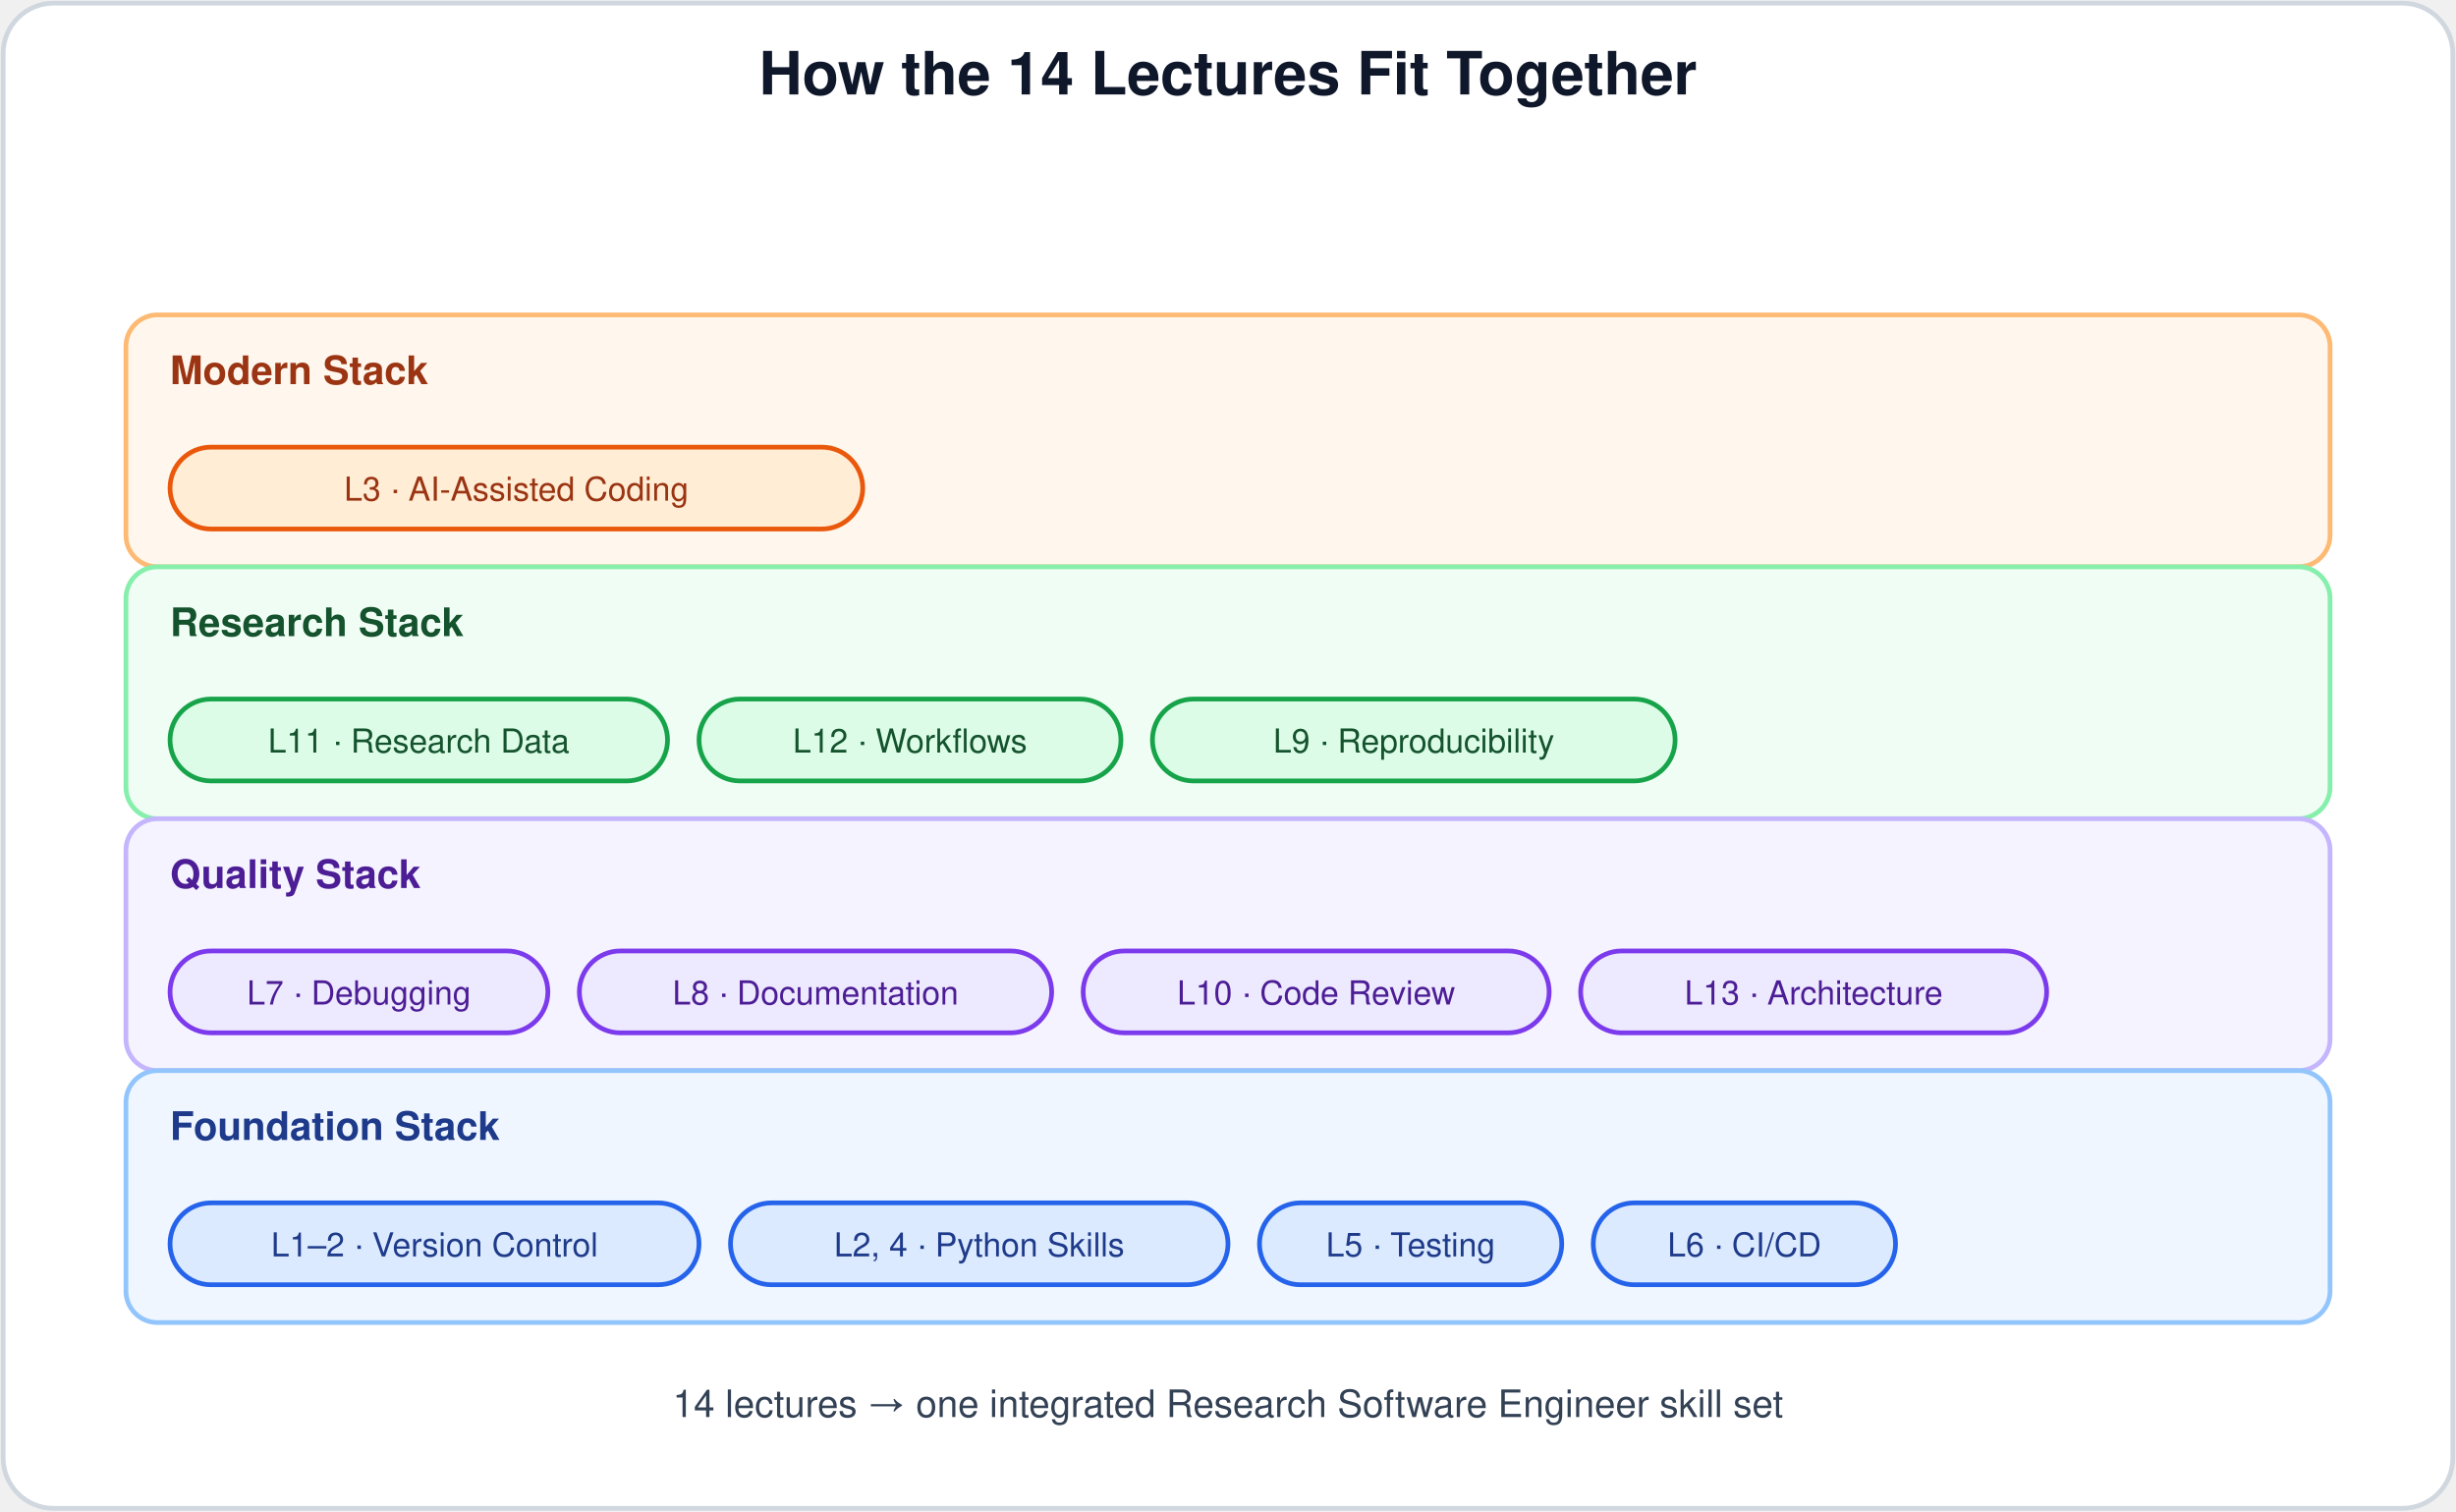
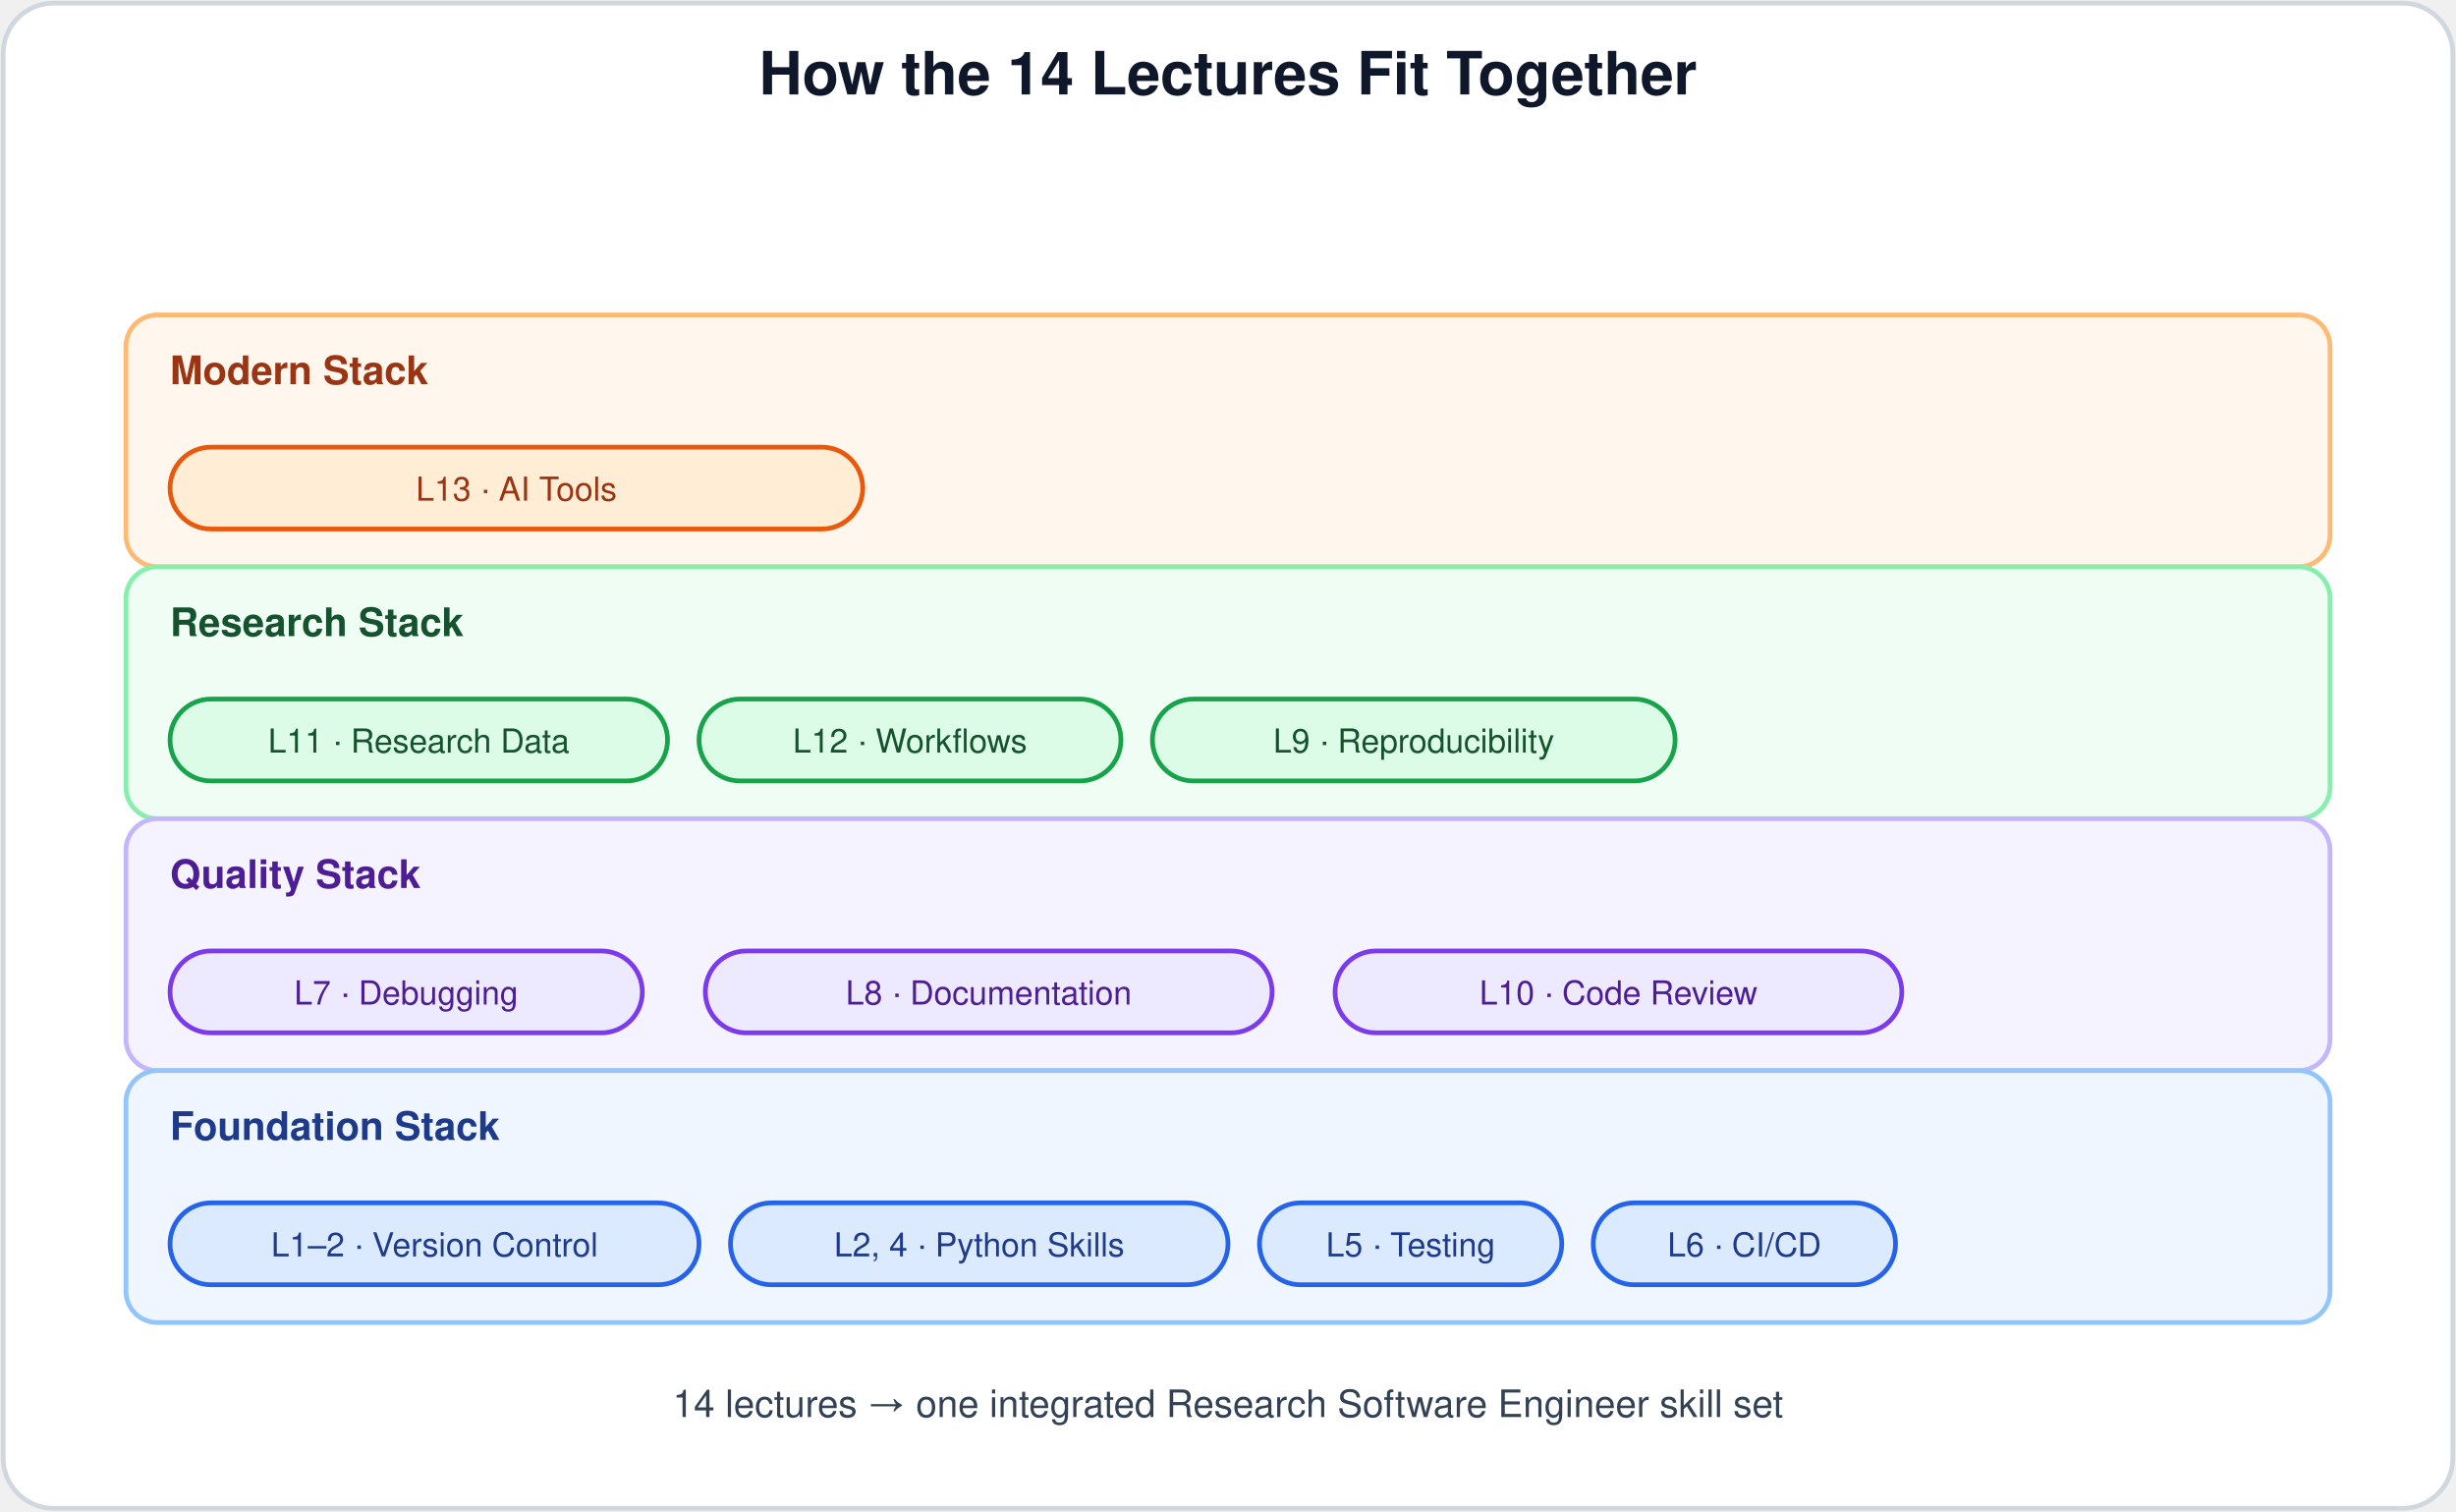
- <svg xmlns="http://www.w3.org/2000/svg" viewBox="0 0 780 480" role="img" aria-label="The fourteen lectures grouped into four stacks: a Foundation Stack of version control, Python skills, testing and CI/CD; a Quality Stack of debugging, documentation, code review and architecture; a Research Stack of research data, workflows and reproducibility; and a Modern Stack of AI-assisted coding on top.">
+ <svg xmlns="http://www.w3.org/2000/svg" viewBox="0 0 780 480" role="img" aria-label="The fourteen lectures grouped into four stacks: a Foundation Stack of version control, Python skills, testing and CI/CD; a Quality Stack of debugging, documentation and code review; a Research Stack of research data, workflows and reproducibility; and a Modern Stack of AI tools on top.">
  <rect x="1" y="1" width="778" height="478" rx="16" fill="#ffffff" stroke="#d0d7de" stroke-width="1.5" />
  <text x="390" y="30" text-anchor="middle" font-family="Helvetica, Arial, sans-serif" font-size="19" font-weight="700" fill="#0f172a">How the 14 Lectures Fit Together</text>
  <rect x="40" y="100" width="700" height="80" rx="10" fill="#fff7ed" stroke="#fdba74" stroke-width="1.5" />
  <text x="54" y="122" font-family="Helvetica, Arial, sans-serif" font-size="12.5" font-weight="700" fill="#9a3412">Modern Stack</text>
  <rect x="54" y="142" width="220" height="26" rx="13" fill="#ffedd5" stroke="#ea580c" stroke-width="1.5" />
-   <text x="164" y="159" text-anchor="middle" font-family="Helvetica, Arial, sans-serif" font-size="10.5" fill="#9a3412">L3 · AI-Assisted Coding</text>
+   <text x="164" y="159" text-anchor="middle" font-family="Helvetica, Arial, sans-serif" font-size="10.5" fill="#9a3412">L13 · AI Tools</text>
  <rect x="40" y="180" width="700" height="80" rx="10" fill="#f0fdf4" stroke="#86efac" stroke-width="1.5" />
  <text x="54" y="202" font-family="Helvetica, Arial, sans-serif" font-size="12.5" font-weight="700" fill="#14532d">Research Stack</text>
  <rect x="54" y="222" width="158" height="26" rx="13" fill="#dcfce7" stroke="#16a34a" stroke-width="1.5" />
  <text x="133" y="239" text-anchor="middle" font-family="Helvetica, Arial, sans-serif" font-size="10.5" fill="#14532d">L11 · Research Data</text>
  <rect x="222" y="222" width="134" height="26" rx="13" fill="#dcfce7" stroke="#16a34a" stroke-width="1.5" />
  <text x="289" y="239" text-anchor="middle" font-family="Helvetica, Arial, sans-serif" font-size="10.5" fill="#14532d">L12 · Workflows</text>
  <rect x="366" y="222" width="166" height="26" rx="13" fill="#dcfce7" stroke="#16a34a" stroke-width="1.5" />
  <text x="449" y="239" text-anchor="middle" font-family="Helvetica, Arial, sans-serif" font-size="10.5" fill="#14532d">L9 · Reproducibility</text>
  <rect x="40" y="260" width="700" height="80" rx="10" fill="#f5f3ff" stroke="#c4b5fd" stroke-width="1.5" />
  <text x="54" y="282" font-family="Helvetica, Arial, sans-serif" font-size="12.5" font-weight="700" fill="#4c1d95">Quality Stack</text>
-   <rect x="54" y="302" width="120" height="26" rx="13" fill="#ede9fe" stroke="#7c3aed" stroke-width="1.5" />
-   <text x="114" y="319" text-anchor="middle" font-family="Helvetica, Arial, sans-serif" font-size="10.5" fill="#4c1d95">L7 · Debugging</text>
-   <rect x="184" y="302" width="150" height="26" rx="13" fill="#ede9fe" stroke="#7c3aed" stroke-width="1.5" />
-   <text x="259" y="319" text-anchor="middle" font-family="Helvetica, Arial, sans-serif" font-size="10.5" fill="#4c1d95">L8 · Documentation</text>
-   <rect x="344" y="302" width="148" height="26" rx="13" fill="#ede9fe" stroke="#7c3aed" stroke-width="1.5" />
-   <text x="418" y="319" text-anchor="middle" font-family="Helvetica, Arial, sans-serif" font-size="10.5" fill="#4c1d95">L10 · Code Review</text>
-   <rect x="502" y="302" width="148" height="26" rx="13" fill="#ede9fe" stroke="#7c3aed" stroke-width="1.5" />
-   <text x="576" y="319" text-anchor="middle" font-family="Helvetica, Arial, sans-serif" font-size="10.5" fill="#4c1d95">L13 · Architecture</text>
+   <rect x="54" y="302" width="150" height="26" rx="13" fill="#ede9fe" stroke="#7c3aed" stroke-width="1.5" />
+   <text x="129" y="319" text-anchor="middle" font-family="Helvetica, Arial, sans-serif" font-size="10.5" fill="#4c1d95">L7 · Debugging</text>
+   <rect x="224" y="302" width="180" height="26" rx="13" fill="#ede9fe" stroke="#7c3aed" stroke-width="1.5" />
+   <text x="314" y="319" text-anchor="middle" font-family="Helvetica, Arial, sans-serif" font-size="10.5" fill="#4c1d95">L8 · Documentation</text>
+   <rect x="424" y="302" width="180" height="26" rx="13" fill="#ede9fe" stroke="#7c3aed" stroke-width="1.5" />
+   <text x="514" y="319" text-anchor="middle" font-family="Helvetica, Arial, sans-serif" font-size="10.5" fill="#4c1d95">L10 · Code Review</text>
  <rect x="40" y="340" width="700" height="80" rx="10" fill="#eff6ff" stroke="#93c5fd" stroke-width="1.5" />
  <text x="54" y="362" font-family="Helvetica, Arial, sans-serif" font-size="12.5" font-weight="700" fill="#1e3a8a">Foundation Stack</text>
  <rect x="54" y="382" width="168" height="26" rx="13" fill="#dbeafe" stroke="#2563eb" stroke-width="1.5" />
  <text x="138" y="399" text-anchor="middle" font-family="Helvetica, Arial, sans-serif" font-size="10.5" fill="#1e3a8a">L1–2 · Version Control</text>
  <rect x="232" y="382" width="158" height="26" rx="13" fill="#dbeafe" stroke="#2563eb" stroke-width="1.5" />
  <text x="311" y="399" text-anchor="middle" font-family="Helvetica, Arial, sans-serif" font-size="10.5" fill="#1e3a8a">L2, 4 · Python Skills</text>
  <rect x="400" y="382" width="96" height="26" rx="13" fill="#dbeafe" stroke="#2563eb" stroke-width="1.5" />
  <text x="448" y="399" text-anchor="middle" font-family="Helvetica, Arial, sans-serif" font-size="10.5" fill="#1e3a8a">L5 · Testing</text>
  <rect x="506" y="382" width="96" height="26" rx="13" fill="#dbeafe" stroke="#2563eb" stroke-width="1.5" />
  <text x="554" y="399" text-anchor="middle" font-family="Helvetica, Arial, sans-serif" font-size="10.5" fill="#1e3a8a">L6 · CI/CD</text>
  <text x="390" y="450" text-anchor="middle" font-family="Helvetica, Arial, sans-serif" font-size="12" fill="#334155">14 lectures → one integrated Research Software Engineer skill set</text>
</svg>
